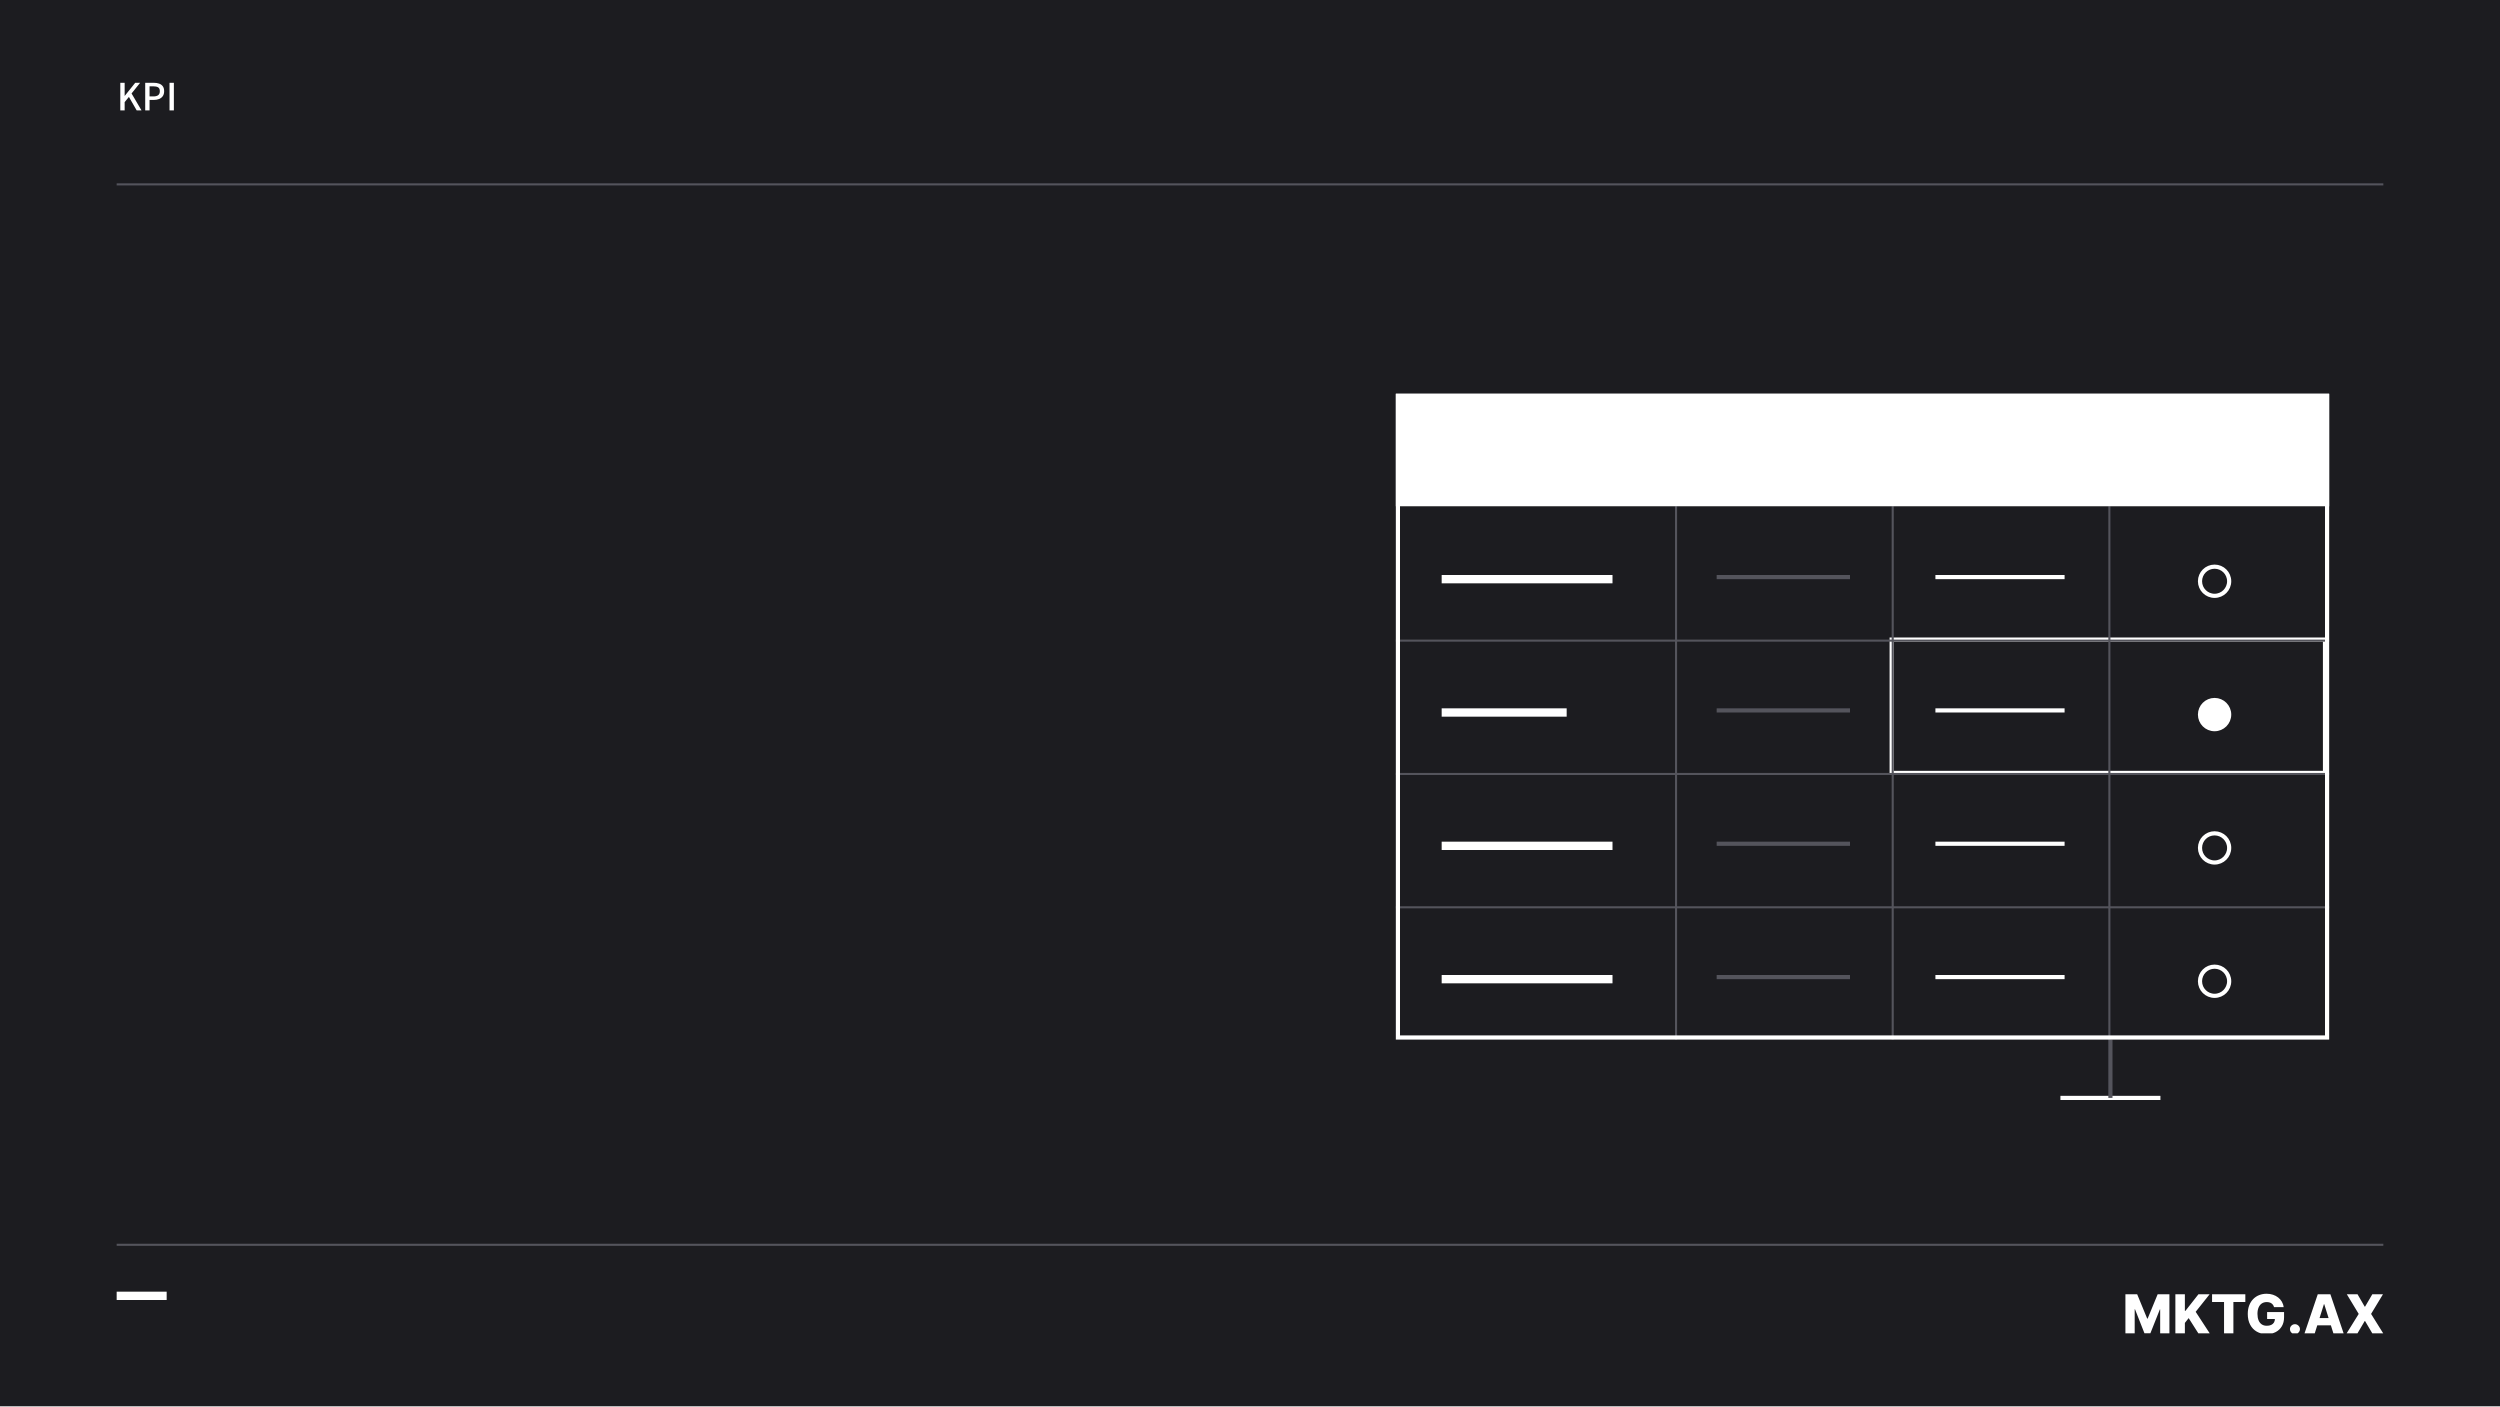
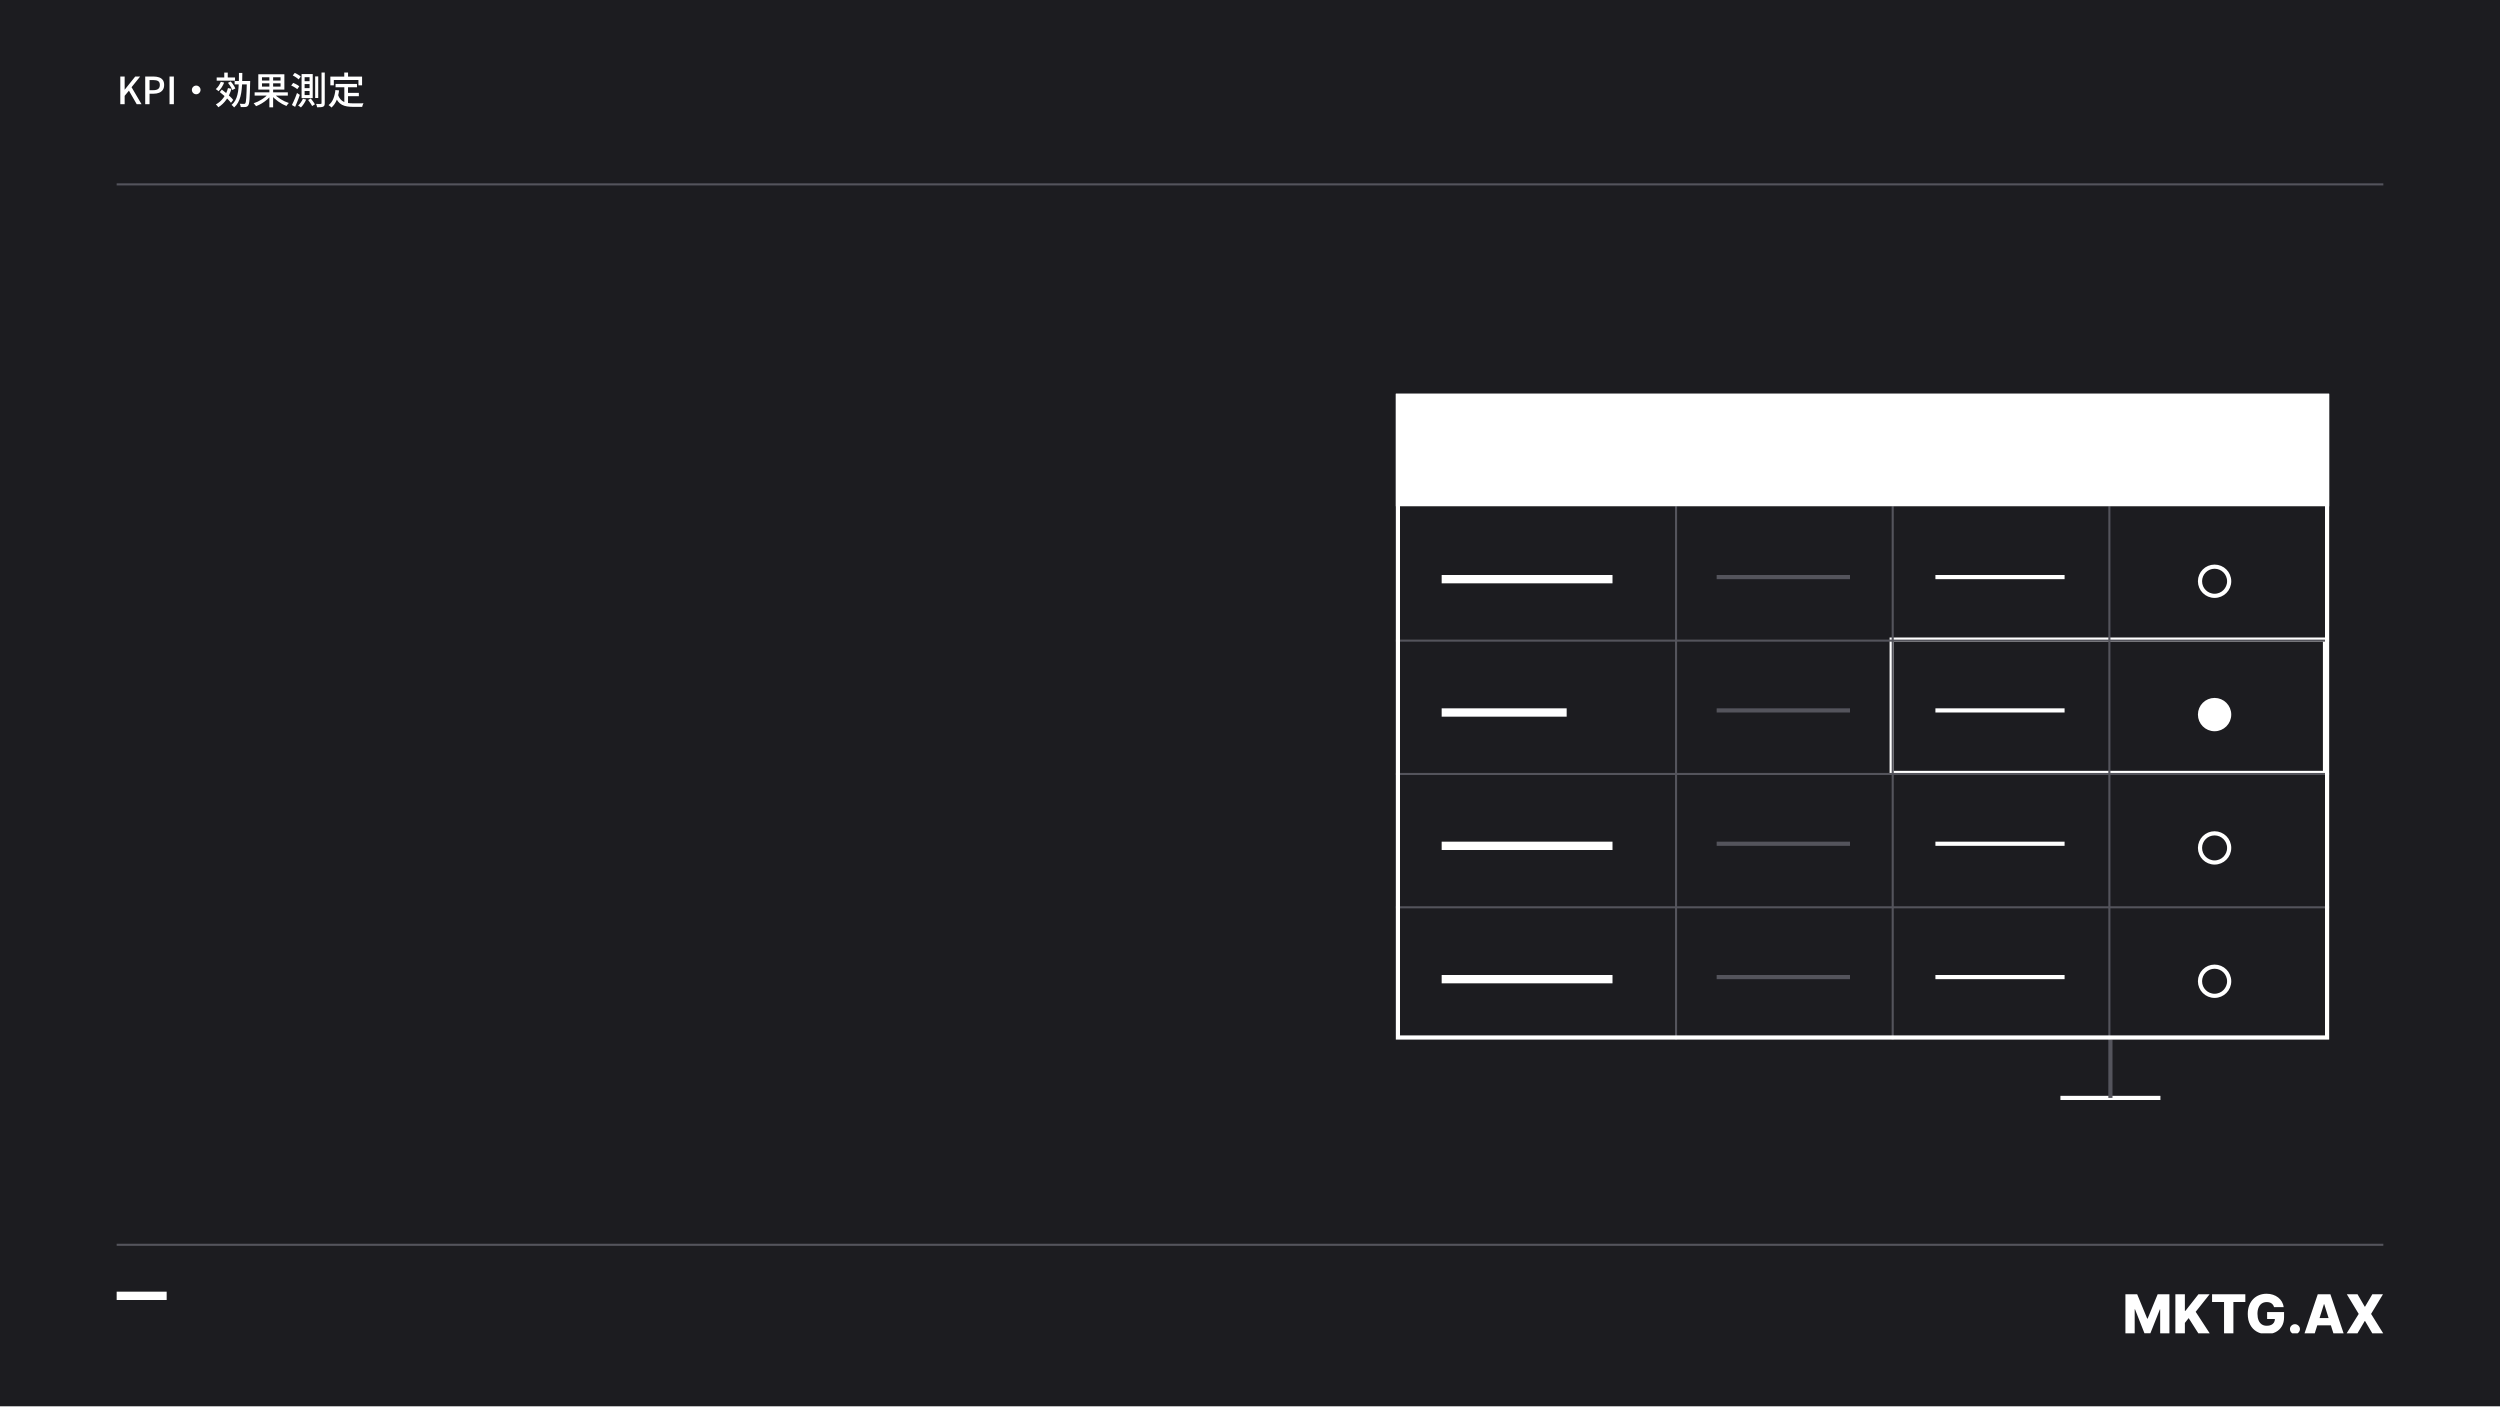
<svg xmlns="http://www.w3.org/2000/svg" width="1200" height="675" viewBox="0 0 1200 675" fill="none">
  <rect width="1200" height="675" fill="#1C1C20" />
-   <path d="M57.746 53V39.734H59.834V46.016H59.888L64.91 39.734H67.268L63.146 44.864L67.934 53H65.612L61.886 46.52L59.834 49.004V53H57.746ZM69.699 53V39.734H73.713C74.709 39.734 75.585 39.866 76.341 40.13C77.097 40.382 77.691 40.802 78.123 41.39C78.567 41.966 78.789 42.758 78.789 43.766C78.789 44.726 78.573 45.518 78.141 46.142C77.709 46.754 77.115 47.216 76.359 47.528C75.615 47.828 74.757 47.978 73.785 47.978H71.787V53H69.699ZM71.787 46.286H73.605C74.649 46.286 75.429 46.082 75.945 45.674C76.461 45.266 76.719 44.63 76.719 43.766C76.719 42.878 76.449 42.266 75.909 41.93C75.369 41.594 74.571 41.426 73.515 41.426H71.787V46.286ZM81.371 53V39.734H83.459V53H81.371Z" fill="white" />
+   <path d="M57.746 50V36.734H59.834V43.016H59.888L64.91 36.734H67.268L63.146 41.864L67.934 50H65.612L61.886 43.52L59.834 46.004V50H57.746ZM69.699 50V36.734H73.713C74.709 36.734 75.585 36.866 76.341 37.13C77.097 37.382 77.691 37.802 78.123 38.39C78.567 38.966 78.789 39.758 78.789 40.766C78.789 41.726 78.573 42.518 78.141 43.142C77.709 43.754 77.115 44.216 76.359 44.528C75.615 44.828 74.757 44.978 73.785 44.978H71.787V50H69.699ZM71.787 43.286H73.605C74.649 43.286 75.429 43.082 75.945 42.674C76.461 42.266 76.719 41.63 76.719 40.766C76.719 39.878 76.449 39.266 75.909 38.93C75.369 38.594 74.571 38.426 73.515 38.426H71.787V43.286ZM81.371 50V36.734H83.459V50H81.371ZM94.18 41.072C94.564 41.072 94.912 41.168 95.224 41.36C95.536 41.552 95.788 41.804 95.98 42.116C96.172 42.416 96.268 42.764 96.268 43.16C96.268 43.532 96.172 43.88 95.98 44.204C95.788 44.516 95.536 44.768 95.224 44.96C94.924 45.152 94.576 45.248 94.18 45.248C93.808 45.248 93.46 45.158 93.136 44.978C92.824 44.786 92.572 44.534 92.38 44.222C92.188 43.898 92.092 43.544 92.092 43.16C92.092 42.776 92.182 42.428 92.362 42.116C92.554 41.804 92.806 41.552 93.118 41.36C93.442 41.168 93.796 41.072 94.18 41.072ZM104.008 37.184H112.81V38.714H104.008V37.184ZM107.644 34.862H109.318V37.814H107.644V34.862ZM105.988 39.254L107.59 39.65C107.278 40.43 106.882 41.192 106.402 41.936C105.922 42.668 105.424 43.292 104.908 43.808C104.812 43.712 104.68 43.598 104.512 43.466C104.356 43.334 104.194 43.208 104.026 43.088C103.858 42.968 103.708 42.866 103.576 42.782C104.092 42.338 104.56 41.804 104.98 41.18C105.4 40.544 105.736 39.902 105.988 39.254ZM109.426 42.278L111.1 42.62C110.524 44.612 109.702 46.352 108.634 47.84C107.578 49.328 106.3 50.546 104.8 51.494C104.728 51.374 104.62 51.224 104.476 51.044C104.332 50.876 104.182 50.702 104.026 50.522C103.87 50.354 103.732 50.222 103.612 50.126C105.064 49.334 106.276 48.272 107.248 46.94C108.22 45.596 108.946 44.042 109.426 42.278ZM109.426 39.758L110.74 39.092C111.04 39.428 111.334 39.794 111.622 40.19C111.922 40.586 112.186 40.982 112.414 41.378C112.654 41.774 112.834 42.134 112.954 42.458L111.532 43.214C111.412 42.902 111.238 42.542 111.01 42.134C110.794 41.726 110.548 41.318 110.272 40.91C109.996 40.49 109.714 40.106 109.426 39.758ZM105.502 44.204L106.492 43.016C107.14 43.496 107.812 44.03 108.508 44.618C109.216 45.206 109.876 45.794 110.488 46.382C111.1 46.958 111.586 47.486 111.946 47.966L110.866 49.352C110.518 48.86 110.044 48.314 109.444 47.714C108.856 47.102 108.214 46.49 107.518 45.878C106.834 45.266 106.162 44.708 105.502 44.204ZM112.63 38.876H119.146V40.496H112.63V38.876ZM118.48 38.876H120.082C120.082 38.876 120.082 38.93 120.082 39.038C120.082 39.134 120.082 39.248 120.082 39.38C120.082 39.5 120.076 39.596 120.064 39.668C120.028 41.552 119.986 43.148 119.938 44.456C119.902 45.764 119.848 46.838 119.776 47.678C119.716 48.506 119.632 49.148 119.524 49.604C119.428 50.048 119.308 50.372 119.164 50.576C118.984 50.84 118.792 51.026 118.588 51.134C118.396 51.242 118.15 51.314 117.85 51.35C117.586 51.386 117.244 51.404 116.824 51.404C116.416 51.416 115.99 51.41 115.546 51.386C115.534 51.146 115.486 50.876 115.402 50.576C115.318 50.276 115.204 50.012 115.06 49.784C115.504 49.82 115.912 49.844 116.284 49.856C116.656 49.868 116.932 49.874 117.112 49.874C117.256 49.874 117.376 49.856 117.472 49.82C117.568 49.772 117.658 49.694 117.742 49.586C117.85 49.442 117.94 49.16 118.012 48.74C118.096 48.32 118.162 47.714 118.21 46.922C118.27 46.118 118.318 45.092 118.354 43.844C118.402 42.584 118.444 41.054 118.48 39.254V38.876ZM114.7 35.024H116.32C116.308 36.416 116.284 37.772 116.248 39.092C116.224 40.412 116.146 41.678 116.014 42.89C115.894 44.102 115.696 45.242 115.42 46.31C115.144 47.366 114.76 48.338 114.268 49.226C113.776 50.114 113.146 50.9 112.378 51.584C112.246 51.38 112.054 51.158 111.802 50.918C111.562 50.678 111.34 50.492 111.136 50.36C111.856 49.748 112.444 49.04 112.9 48.236C113.356 47.42 113.704 46.52 113.944 45.536C114.196 44.552 114.37 43.502 114.466 42.386C114.574 41.258 114.64 40.076 114.664 38.84C114.688 37.604 114.7 36.332 114.7 35.024ZM122.224 44.33H138.154V45.896H122.224V44.33ZM129.298 36.23H131.098V51.512H129.298V36.23ZM128.776 45.05L130.18 45.662C129.628 46.418 128.956 47.138 128.164 47.822C127.372 48.506 126.52 49.118 125.608 49.658C124.708 50.198 123.802 50.636 122.89 50.972C122.806 50.828 122.692 50.666 122.548 50.486C122.416 50.318 122.278 50.15 122.134 49.982C121.99 49.814 121.858 49.676 121.738 49.568C122.41 49.352 123.076 49.088 123.736 48.776C124.408 48.452 125.056 48.092 125.68 47.696C126.316 47.3 126.898 46.88 127.426 46.436C127.954 45.98 128.404 45.518 128.776 45.05ZM131.512 44.96C131.896 45.416 132.358 45.866 132.898 46.31C133.438 46.754 134.026 47.174 134.662 47.57C135.298 47.966 135.958 48.326 136.642 48.65C137.326 48.962 137.998 49.226 138.658 49.442C138.538 49.55 138.4 49.694 138.244 49.874C138.1 50.042 137.962 50.21 137.83 50.378C137.698 50.558 137.584 50.726 137.488 50.882C136.828 50.618 136.156 50.3 135.472 49.928C134.8 49.544 134.14 49.124 133.492 48.668C132.844 48.2 132.232 47.702 131.656 47.174C131.092 46.646 130.594 46.106 130.162 45.554L131.512 44.96ZM125.752 39.992V41.558H134.662V39.992H125.752ZM125.752 37.094V38.642H134.662V37.094H125.752ZM123.988 35.654H136.498V42.998H123.988V35.654ZM146.218 40.352V42.296H148.594V40.352H146.218ZM146.218 43.682V45.626H148.594V43.682H146.218ZM146.218 37.058V38.966H148.594V37.058H146.218ZM144.76 35.564H150.106V47.102H144.76V35.564ZM147.892 48.002L149.17 47.282C149.41 47.57 149.656 47.882 149.908 48.218C150.172 48.554 150.412 48.884 150.628 49.208C150.856 49.532 151.036 49.82 151.168 50.072L149.818 50.9C149.698 50.636 149.53 50.336 149.314 50C149.098 49.664 148.864 49.322 148.612 48.974C148.372 48.626 148.132 48.302 147.892 48.002ZM145.39 47.39L146.956 47.822C146.656 48.506 146.278 49.19 145.822 49.874C145.366 50.558 144.904 51.128 144.436 51.584C144.34 51.488 144.208 51.38 144.04 51.26C143.872 51.152 143.704 51.038 143.536 50.918C143.368 50.81 143.218 50.726 143.086 50.666C143.554 50.258 143.992 49.76 144.4 49.172C144.808 48.584 145.138 47.99 145.39 47.39ZM154.336 34.808H155.884V49.496C155.884 49.976 155.83 50.342 155.722 50.594C155.614 50.846 155.416 51.044 155.128 51.188C154.852 51.32 154.48 51.404 154.012 51.44C153.544 51.488 152.944 51.512 152.212 51.512C152.188 51.284 152.128 51.014 152.032 50.702C151.936 50.39 151.828 50.114 151.708 49.874C152.212 49.886 152.668 49.898 153.076 49.91C153.496 49.91 153.778 49.904 153.922 49.892C154.078 49.892 154.186 49.868 154.246 49.82C154.306 49.76 154.336 49.658 154.336 49.514V34.808ZM151.276 36.662H152.752V47.03H151.276V36.662ZM140.53 36.212L141.484 34.988C141.82 35.132 142.168 35.306 142.528 35.51C142.9 35.702 143.248 35.906 143.572 36.122C143.896 36.338 144.16 36.548 144.364 36.752L143.338 38.12C143.158 37.916 142.906 37.7 142.582 37.472C142.27 37.232 141.934 37.004 141.574 36.788C141.214 36.56 140.866 36.368 140.53 36.212ZM139.774 41.054L140.728 39.794C141.076 39.926 141.436 40.082 141.808 40.262C142.18 40.442 142.528 40.634 142.852 40.838C143.188 41.042 143.458 41.24 143.662 41.432L142.69 42.8C142.486 42.62 142.222 42.422 141.898 42.206C141.574 41.99 141.226 41.78 140.854 41.576C140.482 41.372 140.122 41.198 139.774 41.054ZM140.116 50.414C140.368 49.946 140.632 49.394 140.908 48.758C141.196 48.122 141.484 47.45 141.772 46.742C142.06 46.022 142.324 45.32 142.564 44.636L143.932 45.536C143.716 46.16 143.482 46.808 143.23 47.48C142.978 48.152 142.714 48.812 142.438 49.46C142.174 50.108 141.916 50.72 141.664 51.296L140.116 50.414ZM161.068 40.28H171.346V41.9H161.068V40.28ZM166.18 44.582H172.246V46.184H166.18V44.582ZM165.28 41.18H167.044V50.108L165.28 49.874V41.18ZM160.996 43.214L162.76 43.394C162.52 45.218 162.106 46.826 161.518 48.218C160.93 49.598 160.126 50.732 159.106 51.62C159.022 51.512 158.89 51.38 158.71 51.224C158.542 51.08 158.362 50.936 158.17 50.792C157.99 50.648 157.834 50.534 157.702 50.45C158.698 49.706 159.448 48.716 159.952 47.48C160.468 46.232 160.816 44.81 160.996 43.214ZM162.238 45.5C162.538 46.376 162.928 47.09 163.408 47.642C163.888 48.182 164.44 48.596 165.064 48.884C165.7 49.16 166.396 49.352 167.152 49.46C167.908 49.556 168.718 49.604 169.582 49.604C169.75 49.604 169.99 49.604 170.302 49.604C170.614 49.604 170.962 49.604 171.346 49.604C171.742 49.604 172.138 49.604 172.534 49.604C172.942 49.592 173.314 49.586 173.65 49.586C173.998 49.586 174.274 49.58 174.478 49.568C174.394 49.7 174.31 49.868 174.226 50.072C174.142 50.288 174.064 50.504 173.992 50.72C173.932 50.936 173.884 51.128 173.848 51.296H172.948H169.492C168.436 51.296 167.464 51.224 166.576 51.08C165.688 50.936 164.884 50.678 164.164 50.306C163.444 49.934 162.808 49.4 162.256 48.704C161.704 48.008 161.236 47.108 160.852 46.004L162.238 45.5ZM165.244 34.826H167.062V37.886H165.244V34.826ZM158.566 36.77H173.794V40.964H172.048V38.39H160.24V40.964H158.566V36.77Z" fill="white" />
  <rect x="56" y="88" width="1088" height="1" fill="#54545C" />
  <rect x="989" y="526" width="48" height="2" fill="white" />
  <rect x="1012" y="499" width="2" height="28" fill="#54545C" />
  <g clip-path="url(#clip0_8_1634)">
    <rect x="908" y="307" width="208" height="64" stroke="white" stroke-width="2" />
    <circle cx="1063" cy="471" r="7" fill="#1C1C20" stroke="white" stroke-width="2" />
    <rect x="929" y="468" width="62" height="2" fill="white" />
    <rect x="824" y="468" width="64" height="2" fill="#54545C" />
    <rect x="692" y="468" width="82" height="4" fill="white" />
    <circle cx="1063" cy="407" r="7" fill="#1C1C20" stroke="white" stroke-width="2" />
    <rect x="929" y="404" width="62" height="2" fill="white" />
    <rect x="824" y="404" width="64" height="2" fill="#54545C" />
    <rect x="692" y="404" width="82" height="4" fill="white" />
    <circle cx="1063" cy="343" r="7" fill="white" stroke="white" stroke-width="2" />
    <rect x="929" y="340" width="62" height="2" fill="white" />
    <rect x="824" y="340" width="64" height="2" fill="#54545C" />
    <rect x="692" y="340" width="60" height="4" fill="white" />
    <circle cx="1063" cy="279" r="7" fill="#1C1C20" stroke="white" stroke-width="2" />
    <rect x="929" y="276" width="62" height="2" fill="white" />
    <rect x="824" y="276" width="64" height="2" fill="#54545C" />
    <rect x="692" y="276" width="82" height="4" fill="white" />
    <rect x="670" y="435" width="448" height="1" fill="#54545C" />
    <rect x="670" y="371" width="448" height="1" fill="#54545C" />
    <rect x="670" y="307" width="448" height="1" fill="#54545C" />
    <rect x="1012" y="243" width="1" height="256" fill="#54545C" />
    <rect x="908" y="243" width="1" height="256" fill="#54545C" />
    <rect x="804" y="243" width="1" height="256" fill="#54545C" />
    <rect x="670" y="189" width="448" height="54" fill="white" />
    <rect x="671" y="190" width="446" height="308" stroke="white" stroke-width="2" />
  </g>
  <rect x="56" y="597" width="1088" height="1" fill="#54545C" />
  <g clip-path="url(#clip1_8_1634)">
    <path d="M1020.2 621.258H1025.85L1030.65 632.925H1030.87L1035.67 621.258H1041.32V640.103H1036.88V628.527H1036.73L1032.18 639.983H1029.34L1024.81 628.463H1024.65V640.103H1020.2V621.258ZM1044.18 640.103V621.258H1048.74V629.227H1048.99L1055.24 621.258H1060.61L1053.92 629.669L1060.73 640.103H1055.27L1050.56 632.695L1048.74 634.996V640.103H1044.18ZM1061.79 624.958V621.258H1077.76V624.958H1072.03V640.103H1067.54V624.958H1061.79ZM1091.53 627.414C1091.43 627.027 1091.27 626.687 1091.07 626.393C1090.87 626.092 1090.62 625.838 1090.32 625.629C1090.03 625.42 1089.69 625.263 1089.31 625.16C1088.93 625.049 1088.51 624.993 1088.05 624.993C1087.13 624.993 1086.34 625.215 1085.67 625.656C1085.01 626.098 1084.49 626.742 1084.13 627.589C1083.76 628.429 1083.58 629.45 1083.58 630.653C1083.58 631.861 1083.76 632.891 1084.11 633.745C1084.46 634.598 1084.97 635.247 1085.63 635.695C1086.3 636.143 1087.1 636.367 1088.05 636.367C1088.89 636.367 1089.6 636.232 1090.18 635.962C1090.76 635.686 1091.2 635.296 1091.51 634.794C1091.81 634.291 1091.96 633.699 1091.96 633.018L1092.81 633.119H1088.21V629.797H1096.35V632.291C1096.35 633.978 1095.99 635.423 1095.27 636.625C1094.56 637.827 1093.57 638.751 1092.33 639.394C1091.08 640.038 1089.64 640.361 1088.02 640.361C1086.21 640.361 1084.63 639.971 1083.26 639.192C1081.9 638.413 1080.84 637.302 1080.08 635.861C1079.31 634.413 1078.93 632.695 1078.93 630.708C1078.93 629.162 1079.16 627.791 1079.62 626.595C1080.08 625.393 1080.73 624.375 1081.55 623.54C1082.37 622.706 1083.33 622.074 1084.42 621.645C1085.52 621.215 1086.7 621 1087.96 621C1089.06 621 1090.07 621.156 1091.02 621.469C1091.96 621.782 1092.8 622.224 1093.52 622.795C1094.25 623.365 1094.84 624.043 1095.3 624.828C1095.75 625.613 1096.04 626.475 1096.15 627.414H1091.53ZM1101.58 640.37C1100.92 640.37 1100.35 640.137 1099.88 639.67C1099.41 639.204 1099.18 638.64 1099.18 637.977C1099.18 637.327 1099.41 636.772 1099.88 636.312C1100.35 635.845 1100.92 635.612 1101.58 635.612C1102.21 635.612 1102.77 635.845 1103.25 636.312C1103.73 636.772 1103.98 637.327 1103.98 637.977C1103.98 638.419 1103.86 638.821 1103.63 639.183C1103.41 639.545 1103.12 639.833 1102.76 640.048C1102.4 640.262 1102.01 640.37 1101.58 640.37ZM1111.05 640.103H1106.14L1112.52 621.258H1118.59L1124.97 640.103H1120.06L1115.63 626.006H1115.48L1111.05 640.103ZM1110.39 632.686H1120.65V636.146H1110.39V632.686ZM1131.62 621.258L1135.07 627.212H1135.22L1138.7 621.258H1143.82L1138.12 630.68L1144 640.103H1138.76L1135.22 634.085H1135.07L1131.53 640.103H1126.33L1132.18 630.68L1126.48 621.258H1131.62Z" fill="white" />
    <path d="M80 620H56V624H80V620Z" fill="white" />
  </g>
  <defs>
    <clipPath id="clip0_8_1634">
      <rect width="448" height="310" fill="#1C1C20" transform="translate(670 189)" />
    </clipPath>
    <clipPath id="clip1_8_1634">
      <rect width="1088" height="42" fill="#1C1C20" transform="translate(56 598)" />
    </clipPath>
  </defs>
</svg>
